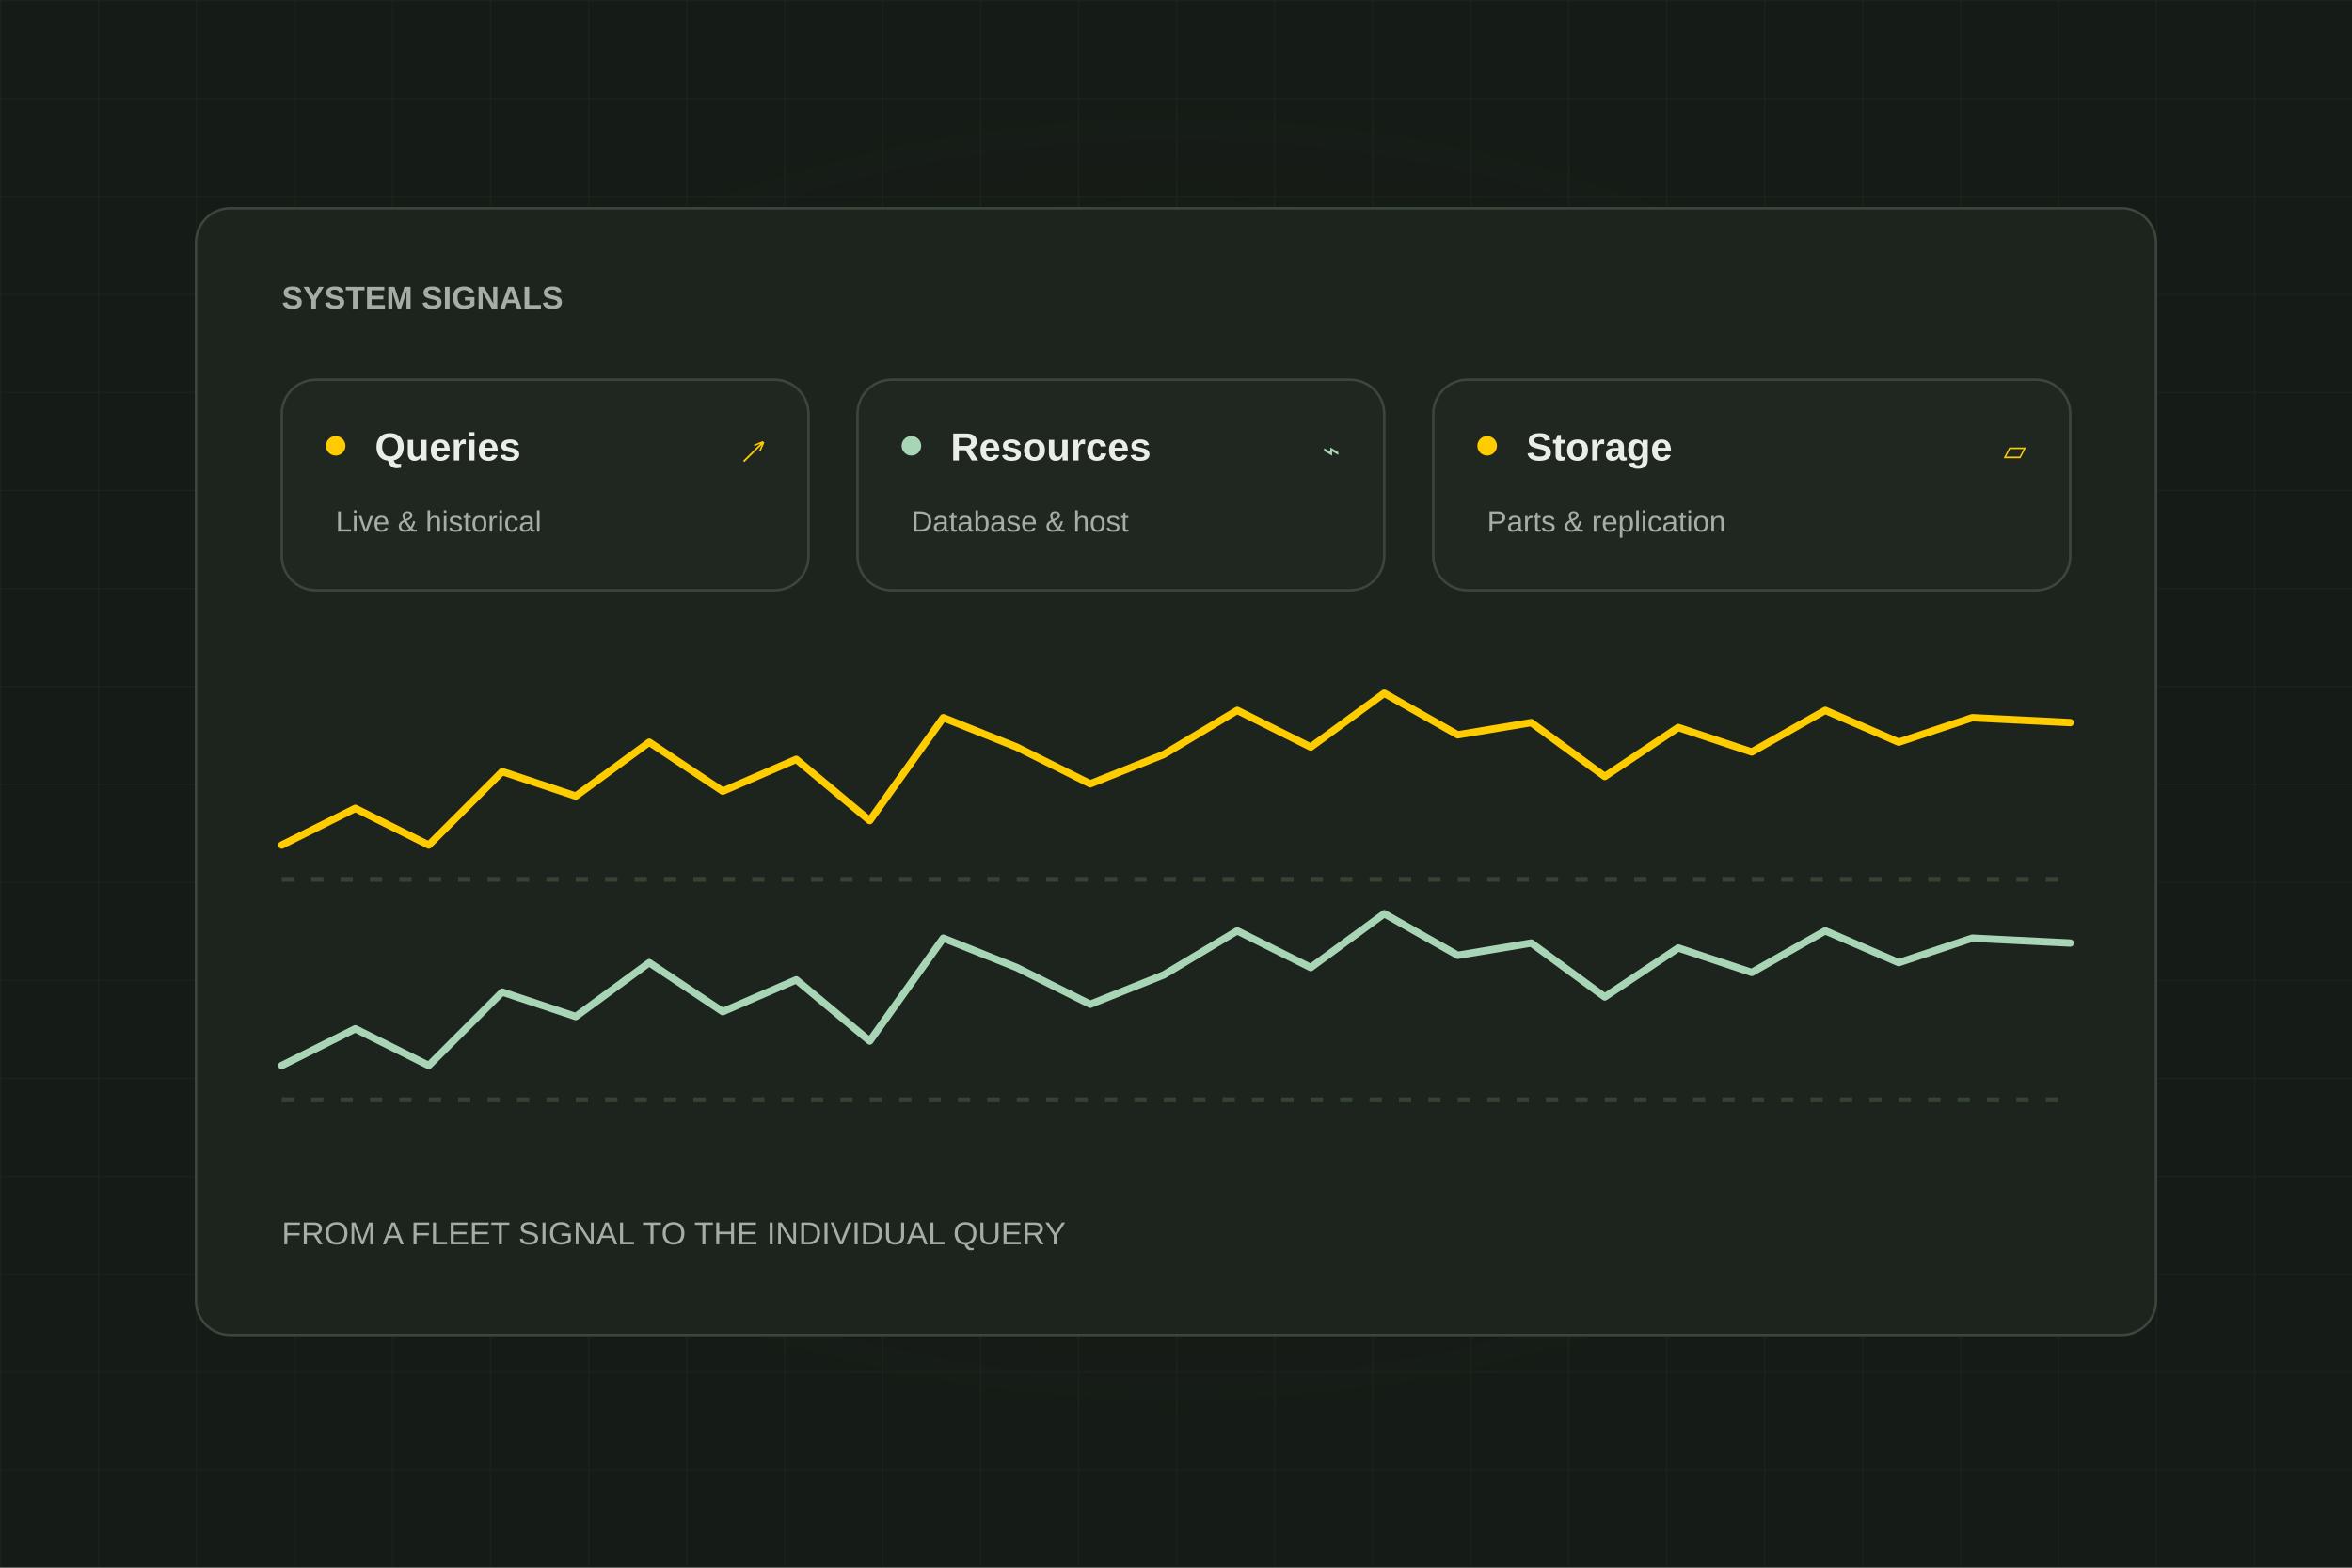
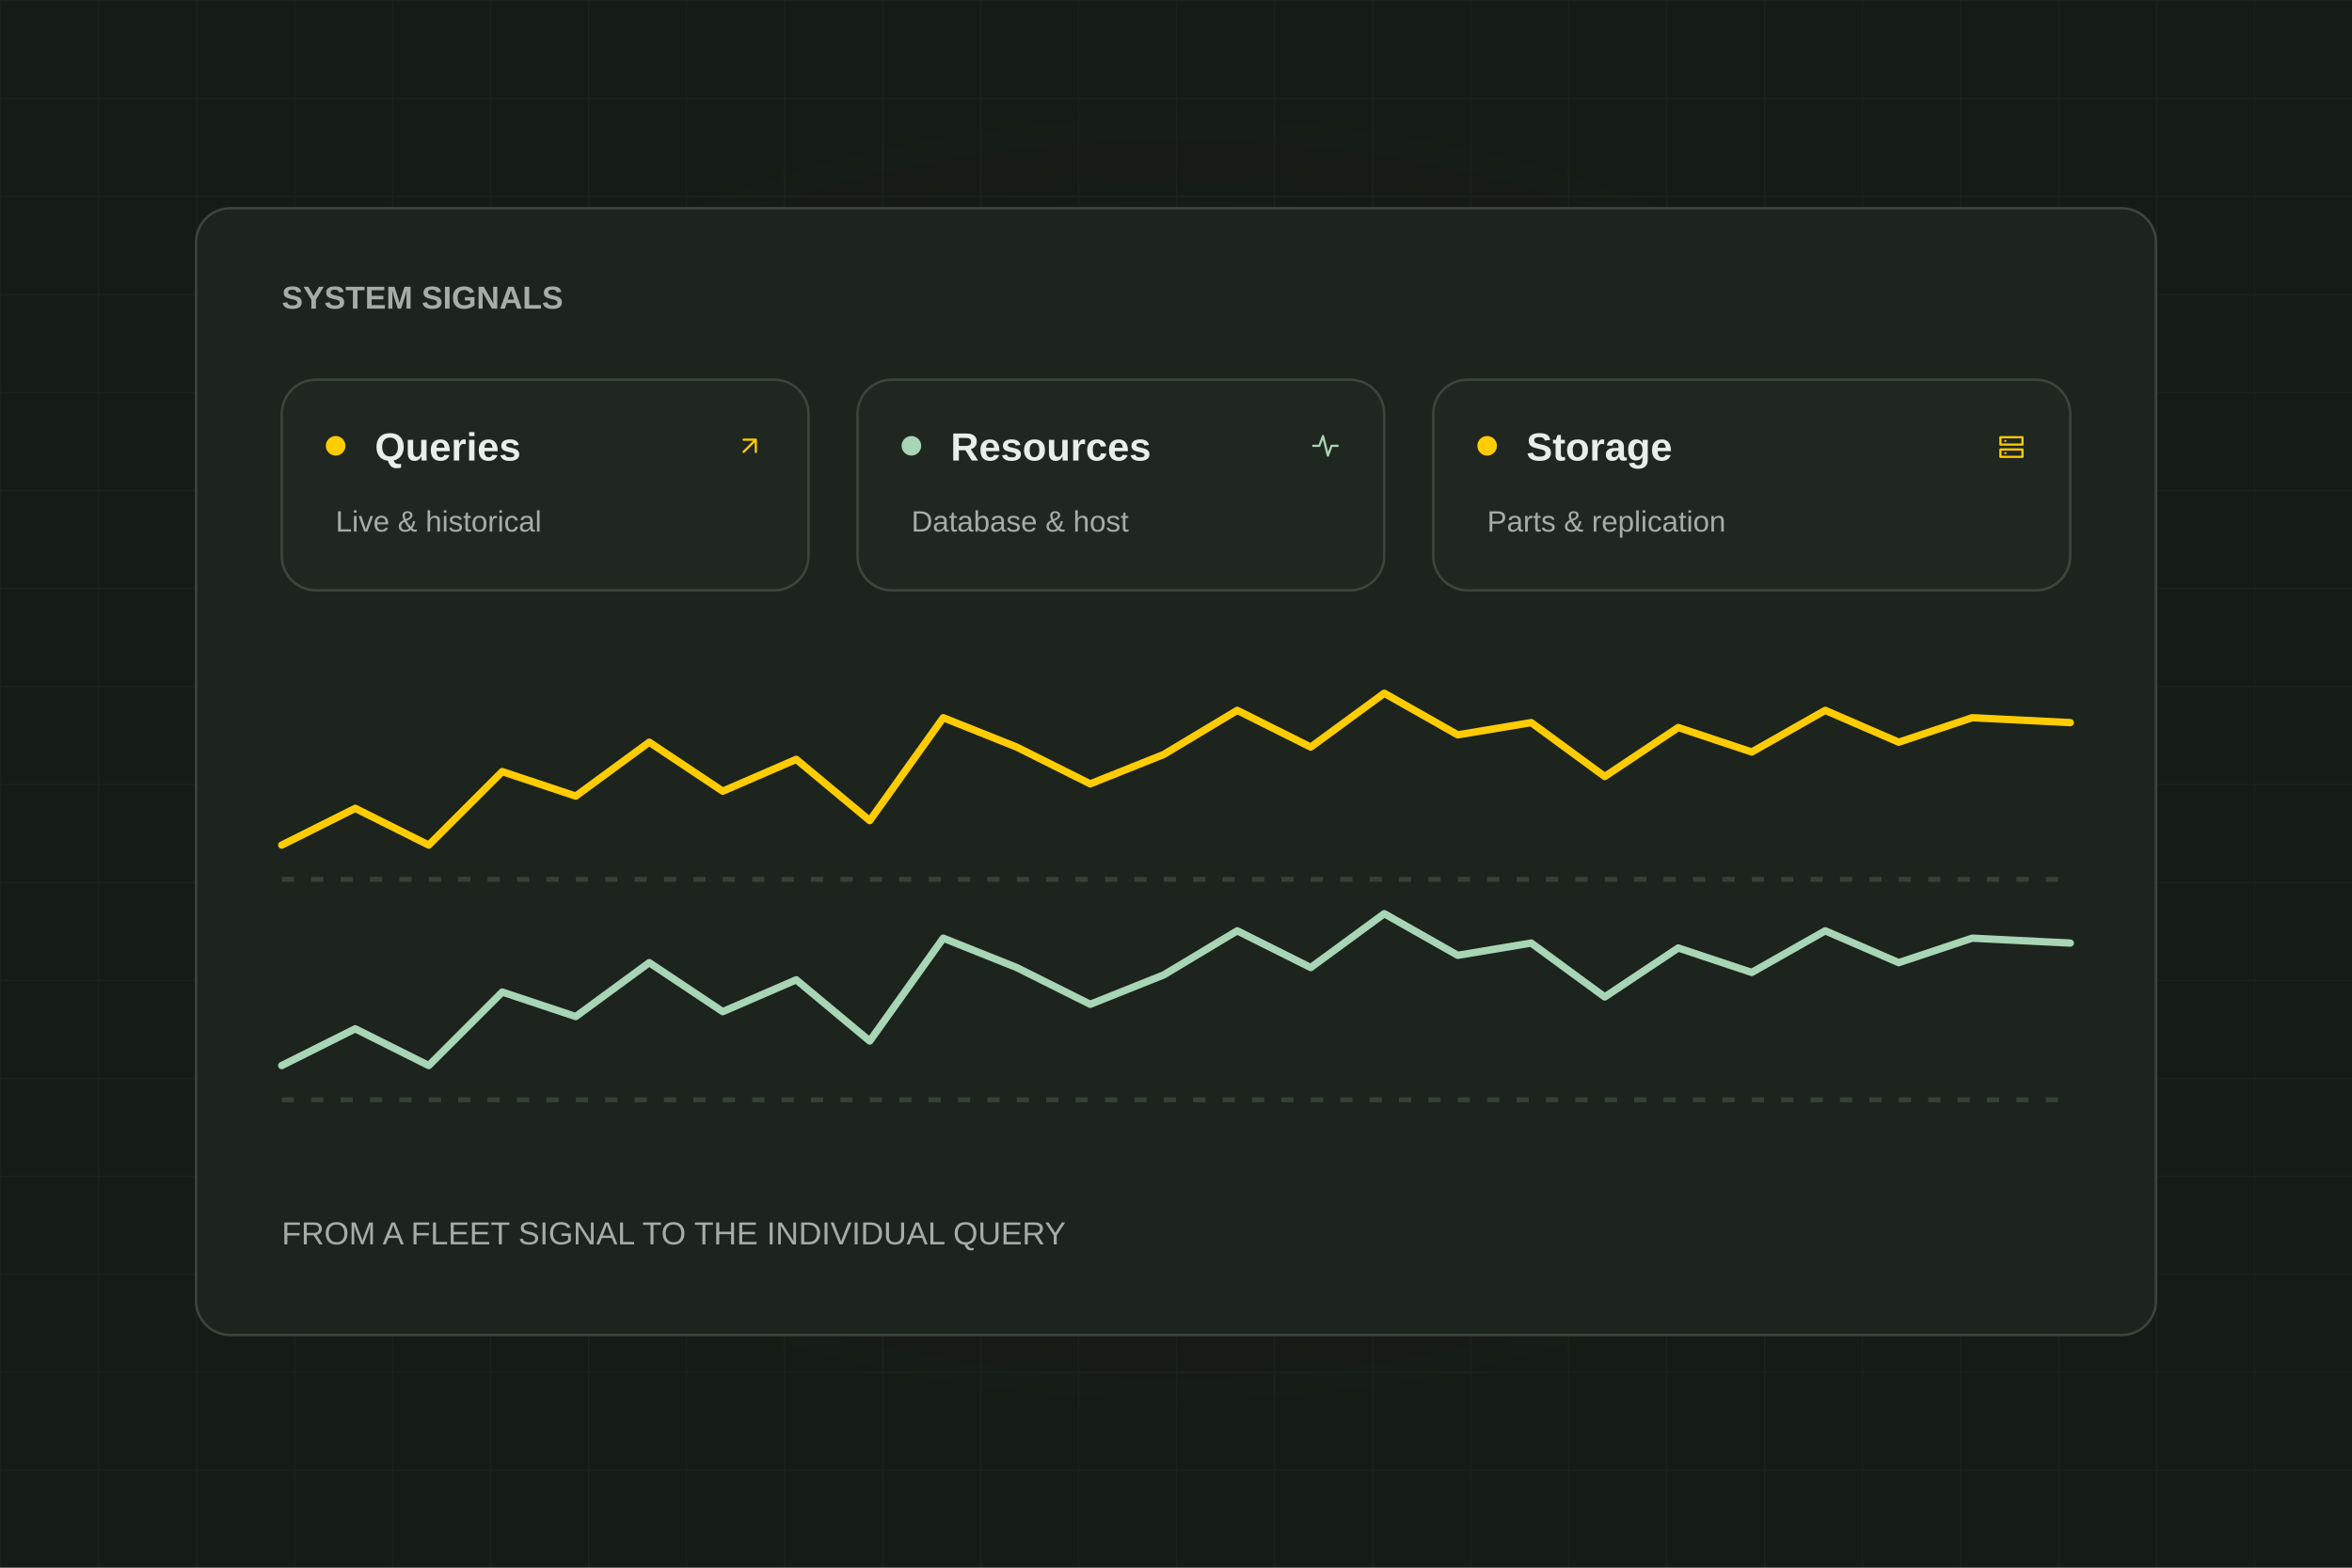
<svg xmlns="http://www.w3.org/2000/svg" viewBox="0 0 960 640" role="img" aria-labelledby="title">
+   <style>
+ @keyframes flow { to { stroke-dashoffset: -140; } }
+ @keyframes signal { 0%,100% { opacity:1; } 50% { opacity:.38; } }
+ @keyframes draw { from { stroke-dashoffset:1100; } to { stroke-dashoffset:0; } }
+ g path[stroke-dasharray] { animation:flow 12s linear infinite; }
+ g circle { animation:signal 4s ease-in-out infinite; }
+ g circle:nth-of-type(2n) { animation-delay:1.2s; }
+ g path[stroke-width="3"] { stroke-dasharray:1100; animation:draw 3s ease-out both; }
+ #still:target ~ g * { animation:none!important; }
+ @media(prefers-reduced-motion:reduce) { * { animation:none!important; } }
+ </style>
+   <g id="still" />
  <defs>
    <pattern id="grid" width="40" height="40" patternUnits="userSpaceOnUse">
      <path d="M40 0H0V40" fill="none" stroke="#9eb295" stroke-opacity=".055" />
    </pattern>
    <radialGradient id="glow">
      <stop stop-color="#a3b76a" stop-opacity=".13" />
      <stop offset="1" stop-color="#151b16" stop-opacity="0" />
    </radialGradient>
  </defs>
  <rect width="960" height="640" fill="#151b16" />
  <rect width="960" height="640" fill="url(#grid)" />
  <ellipse cx="480" cy="310" rx="440" ry="290" fill="url(#glow)" />
  <g font-family="Arial, Helvetica, sans-serif">
    <rect x="80" y="85" width="800" height="460" rx="14" fill="#1c241d" stroke="#3b463c" />
    <text x="115" y="126" fill="#a4aea6" font-size="13" font-weight="600" text-anchor="start">SYSTEM SIGNALS</text>
    <rect x="115" y="155" width="215" height="86" rx="14" fill="#202720" stroke="#3b463c" />
    <circle cx="137" cy="182" r="4" fill="#ffcc00" />
    <text x="153" y="188" fill="#e9eee9" font-size="16" font-weight="600" text-anchor="start">Queries</text>
    <text x="137" y="217" fill="#a4aea6" font-size="12" font-weight="400" text-anchor="start">Live &amp; historical</text>
-     <text x="312" y="188" fill="#ffcc00" font-size="12" font-weight="400" text-anchor="end">↗</text>
+     <g transform="translate(300 176) scale(0.5)" fill="none" stroke="#ffcc00" stroke-width="1.8" stroke-linecap="round" stroke-linejoin="round">
+       <path d="M7 17 17 7M7 7h10v10" />
+     </g>
    <rect x="350" y="155" width="215" height="86" rx="14" fill="#202720" stroke="#3b463c" />
    <circle cx="372" cy="182" r="4" fill="#a8d5b5" />
    <text x="388" y="188" fill="#e9eee9" font-size="16" font-weight="600" text-anchor="start">Resources</text>
    <text x="372" y="217" fill="#a4aea6" font-size="12" font-weight="400" text-anchor="start">Database &amp; host</text>
-     <text x="547" y="188" fill="#a8d5b5" font-size="12" font-weight="400" text-anchor="end">⌁</text>
+     <g transform="translate(535 176) scale(0.5)" fill="none" stroke="#a8d5b5" stroke-width="1.8" stroke-linecap="round" stroke-linejoin="round">
+       <path d="M2 12h5l3-8 4 16 3-8h5" />
+     </g>
    <rect x="585" y="155" width="260" height="86" rx="14" fill="#202720" stroke="#3b463c" />
    <circle cx="607" cy="182" r="4" fill="#ffcc00" />
    <text x="623" y="188" fill="#e9eee9" font-size="16" font-weight="600" text-anchor="start">Storage</text>
    <text x="607" y="217" fill="#a4aea6" font-size="12" font-weight="400" text-anchor="start">Parts &amp; replication</text>
-     <text x="827" y="188" fill="#ffcc00" font-size="12" font-weight="400" text-anchor="end">▱</text>
+     <g transform="translate(815 176) scale(0.5)" fill="none" stroke="#ffcc00" stroke-width="1.8" stroke-linecap="round" stroke-linejoin="round">
+       <path d="M3 5h18v6H3zM3 15h18v6H3zM7 8h.01M7 18h.01" />
+     </g>
    <path d="M115 359L845 359" stroke="#364234" stroke-width="2" fill="none" stroke-dasharray="5 7" />
    <path d="M115 345 145 330 175 345 205 315 235 325 265 303 295 323 325 310 355 335 385 293 415 305 445 320 475 308 505 290 535 305 565 283 595 300 625 295 655 317 685 297 715 307 745 290 775 303 805 293 845 295" fill="none" stroke="#ffcc00" stroke-width="3" stroke-linecap="round" stroke-linejoin="round" />
    <path d="M115 449L845 449" stroke="#364234" stroke-width="2" fill="none" stroke-dasharray="5 7" />
    <path d="M115 435 145 420 175 435 205 405 235 415 265 393 295 413 325 400 355 425 385 383 415 395 445 410 475 398 505 380 535 395 565 373 595 390 625 385 655 407 685 387 715 397 745 380 775 393 805 383 845 385" fill="none" stroke="#a8d5b5" stroke-width="3" stroke-linecap="round" stroke-linejoin="round" />
    <text x="115" y="508" fill="#a4aea6" font-size="13" font-weight="400" text-anchor="start">FROM A FLEET SIGNAL TO THE INDIVIDUAL QUERY</text>
  </g>
</svg>
